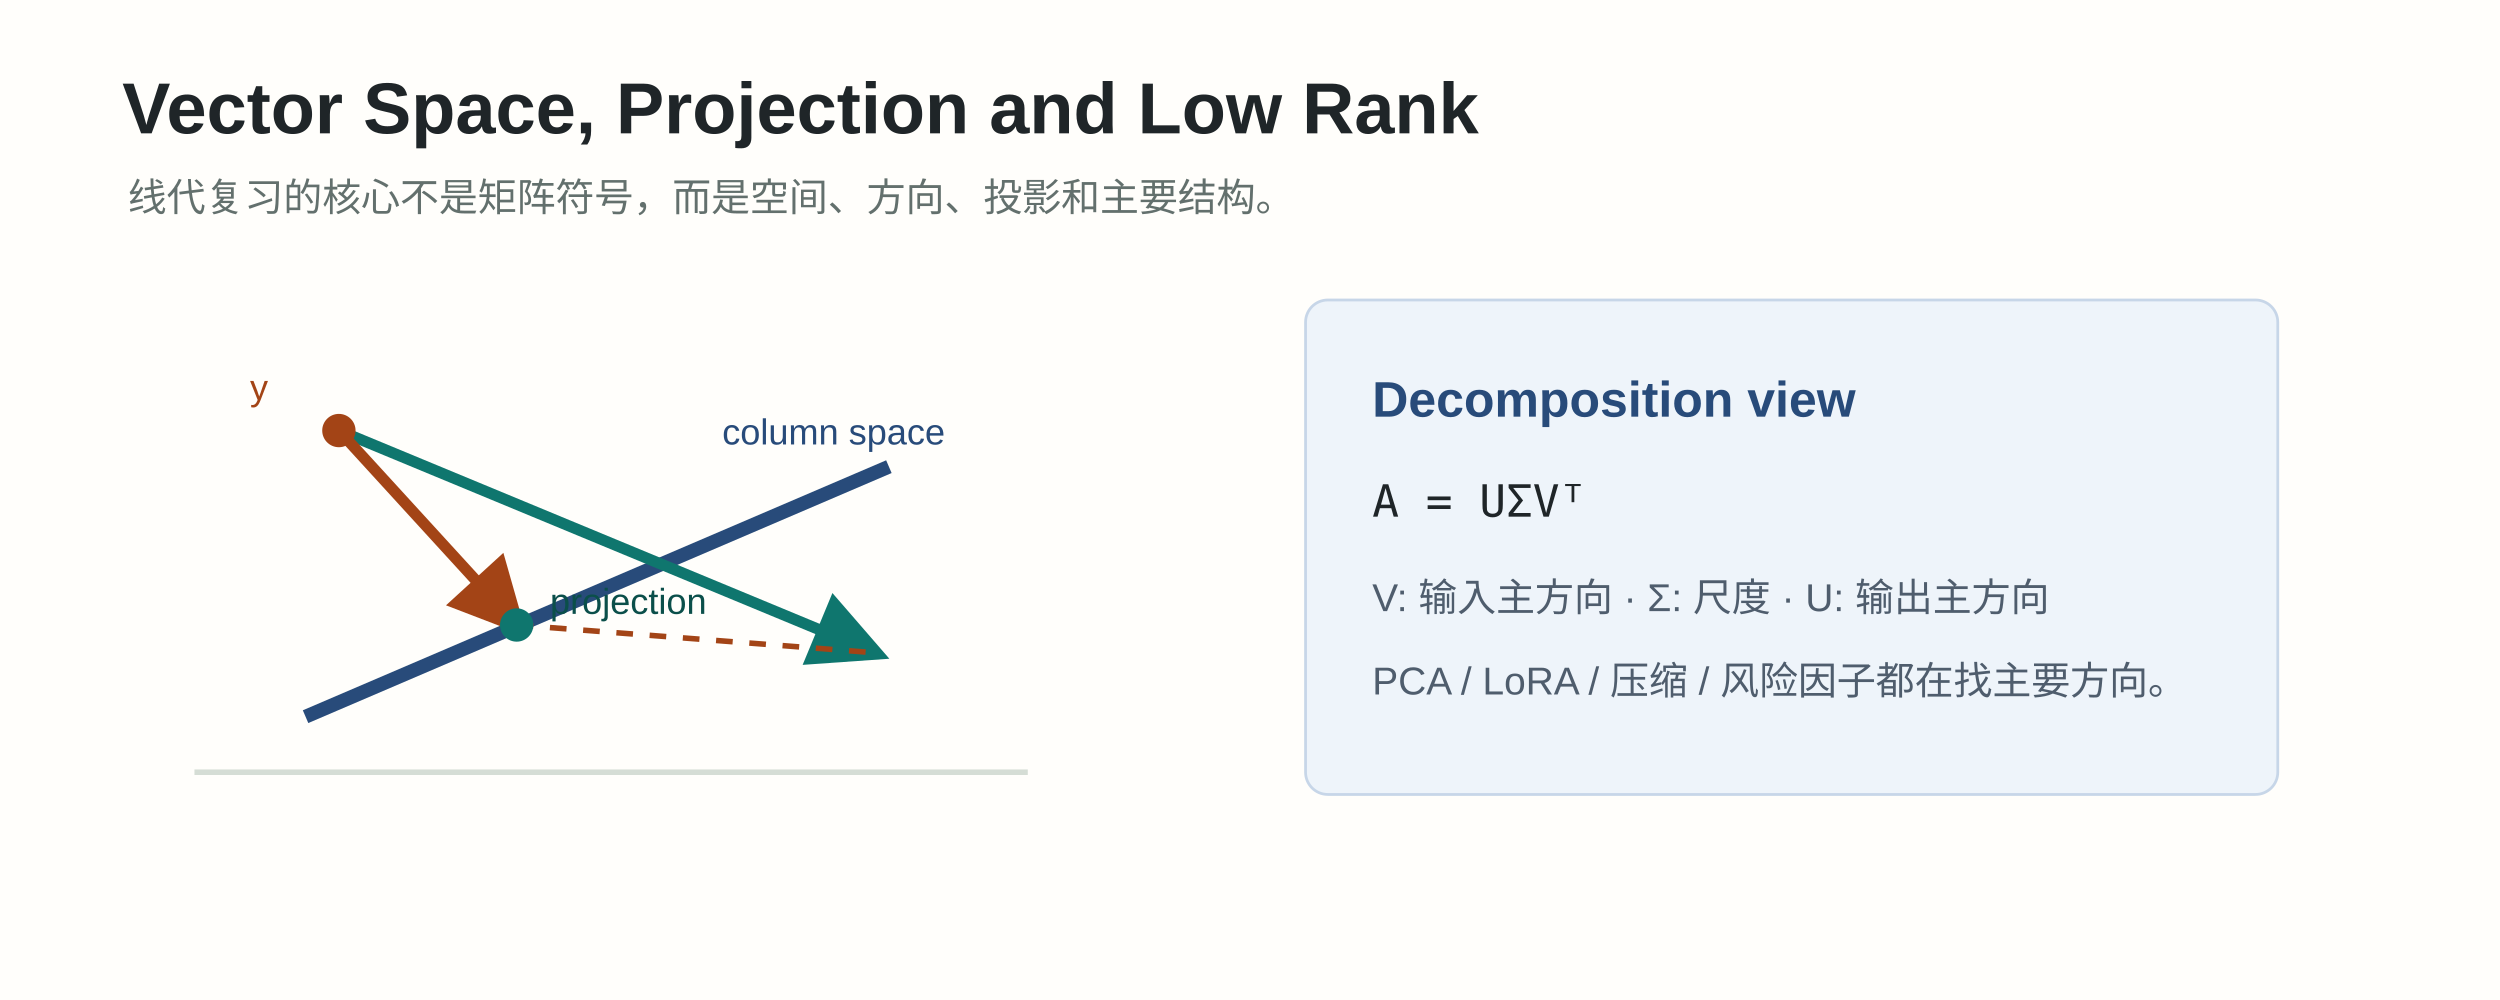
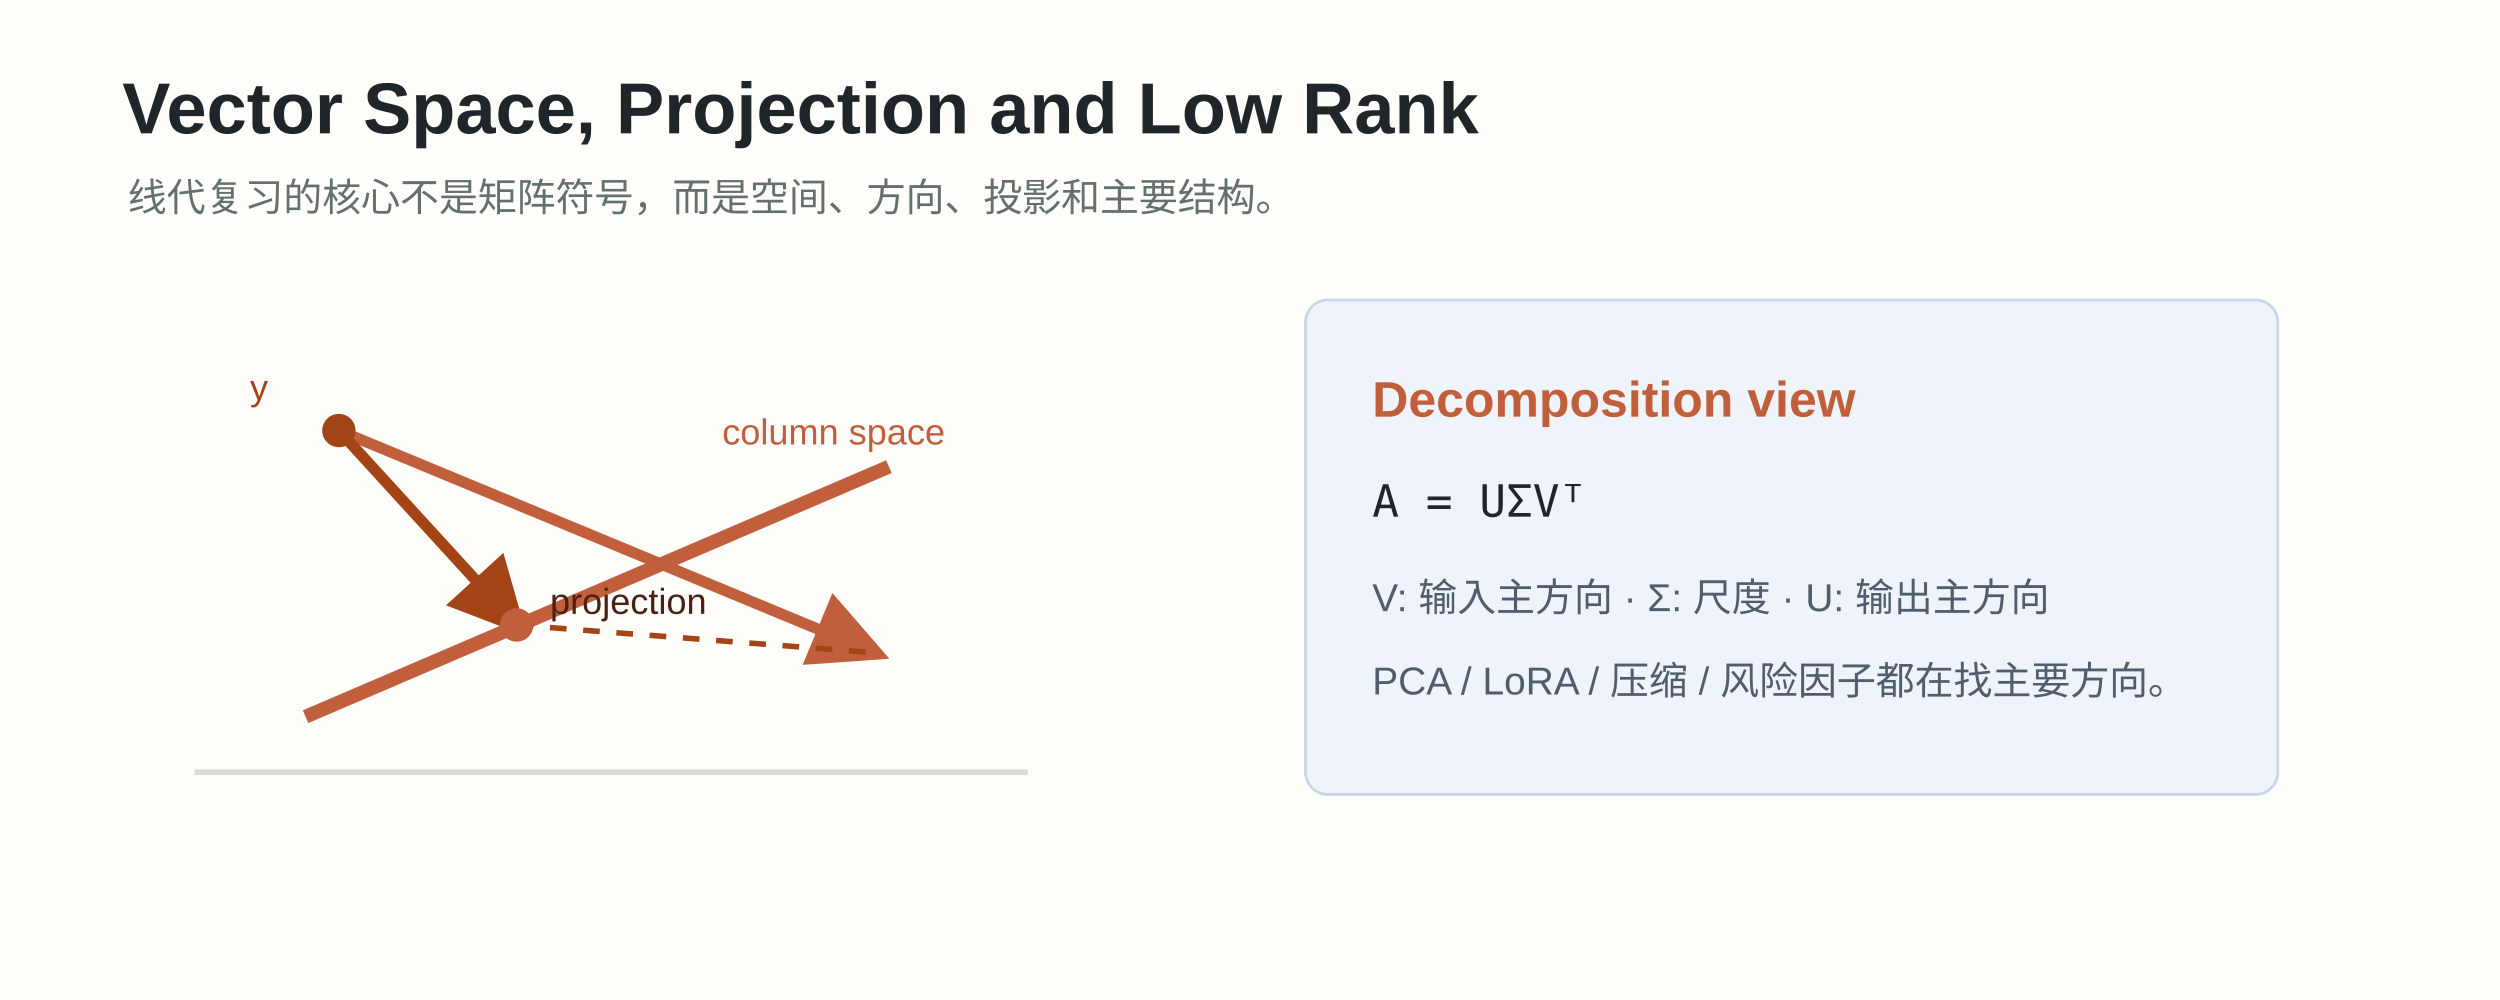
<svg xmlns="http://www.w3.org/2000/svg" viewBox="0 0 900 360" role="img" aria-labelledby="title desc">
  <rect width="900" height="360" fill="#fffefb" />
  <text x="44" y="48" font-family="PingFang SC, Arial" font-size="26" font-weight="800" fill="#1f2528">Vector Space, Projection and Low Rank</text>
  <text x="46" y="76" font-family="PingFang SC, Arial" font-size="14" fill="#63706d">线代复习的核心不是矩阵符号，而是空间、方向、投影和主要结构。</text>
  <g transform="translate(70 108)">
    <path d="M0 170 H300" stroke="#d5ddd5" stroke-width="2" />
-     <path d="M40 150 L250 60" stroke="#284b7a" stroke-width="5" />
-     <path d="M52 47 L245 127" stroke="#0f766e" stroke-width="4" marker-end="url(#arr1)" />
+     <path d="M40 150 L250 60" stroke="#c15f3c" stroke-width="5" />
+     <path d="M52 47 L245 127" stroke="#c15f3c" stroke-width="4" marker-end="url(#arr1)" />
    <path d="M52 47 L116 117" stroke="#a34416" stroke-width="4" marker-end="url(#arr2)" />
    <path d="M116 117 L245 127" stroke="#a34416" stroke-width="2" stroke-dasharray="6 6" />
    <circle cx="52" cy="47" r="6" fill="#a34416" />
-     <circle cx="116" cy="117" r="6" fill="#0f766e" />
+     <circle cx="116" cy="117" r="6" fill="#c15f3c" />
    <text x="20" y="36" font-family="PingFang SC, Arial" font-size="13" fill="#a34416">y</text>
-     <text x="128" y="113" font-family="PingFang SC, Arial" font-size="13" fill="#0b4f4a">projection</text>
-     <text x="190" y="52" font-family="PingFang SC, Arial" font-size="13" fill="#284b7a">column space</text>
+     <text x="128" y="113" font-family="PingFang SC, Arial" font-size="13" fill="#492011">projection</text>
+     <text x="190" y="52" font-family="PingFang SC, Arial" font-size="13" fill="#c15f3c">column space</text>
  </g>
  <defs>
    <marker id="arr1" viewBox="0 0 10 10" refX="8" refY="5" markerWidth="7" markerHeight="7" orient="auto">
-       <path d="M0 0 L10 5 L0 10z" fill="#0f766e" />
+       <path d="M0 0 L10 5 L0 10z" fill="#c15f3c" />
    </marker>
    <marker id="arr2" viewBox="0 0 10 10" refX="8" refY="5" markerWidth="7" markerHeight="7" orient="auto">
      <path d="M0 0 L10 5 L0 10z" fill="#a34416" />
    </marker>
  </defs>
  <g transform="translate(470 108)">
    <rect x="0" y="0" width="350" height="178" rx="8" fill="#eef4fa" stroke="#c7d6e8" />
-     <text x="24" y="42" font-family="PingFang SC, Arial" font-size="18" font-weight="800" fill="#284b7a">Decomposition view</text>
+     <text x="24" y="42" font-family="PingFang SC, Arial" font-size="18" font-weight="800" fill="#c15f3c">Decomposition view</text>
    <text x="24" y="78" font-family="Menlo, monospace" font-size="16" fill="#1f2528">A = UΣVᵀ</text>
    <text x="24" y="112" font-family="PingFang SC, Arial" font-size="14" fill="#4f5d6d">V: 输入主方向 · Σ: 尺度 · U: 输出主方向</text>
    <text x="24" y="142" font-family="PingFang SC, Arial" font-size="14" fill="#4f5d6d">PCA / LoRA / 压缩 / 风险因子都在找主要方向。</text>
  </g>
</svg>
